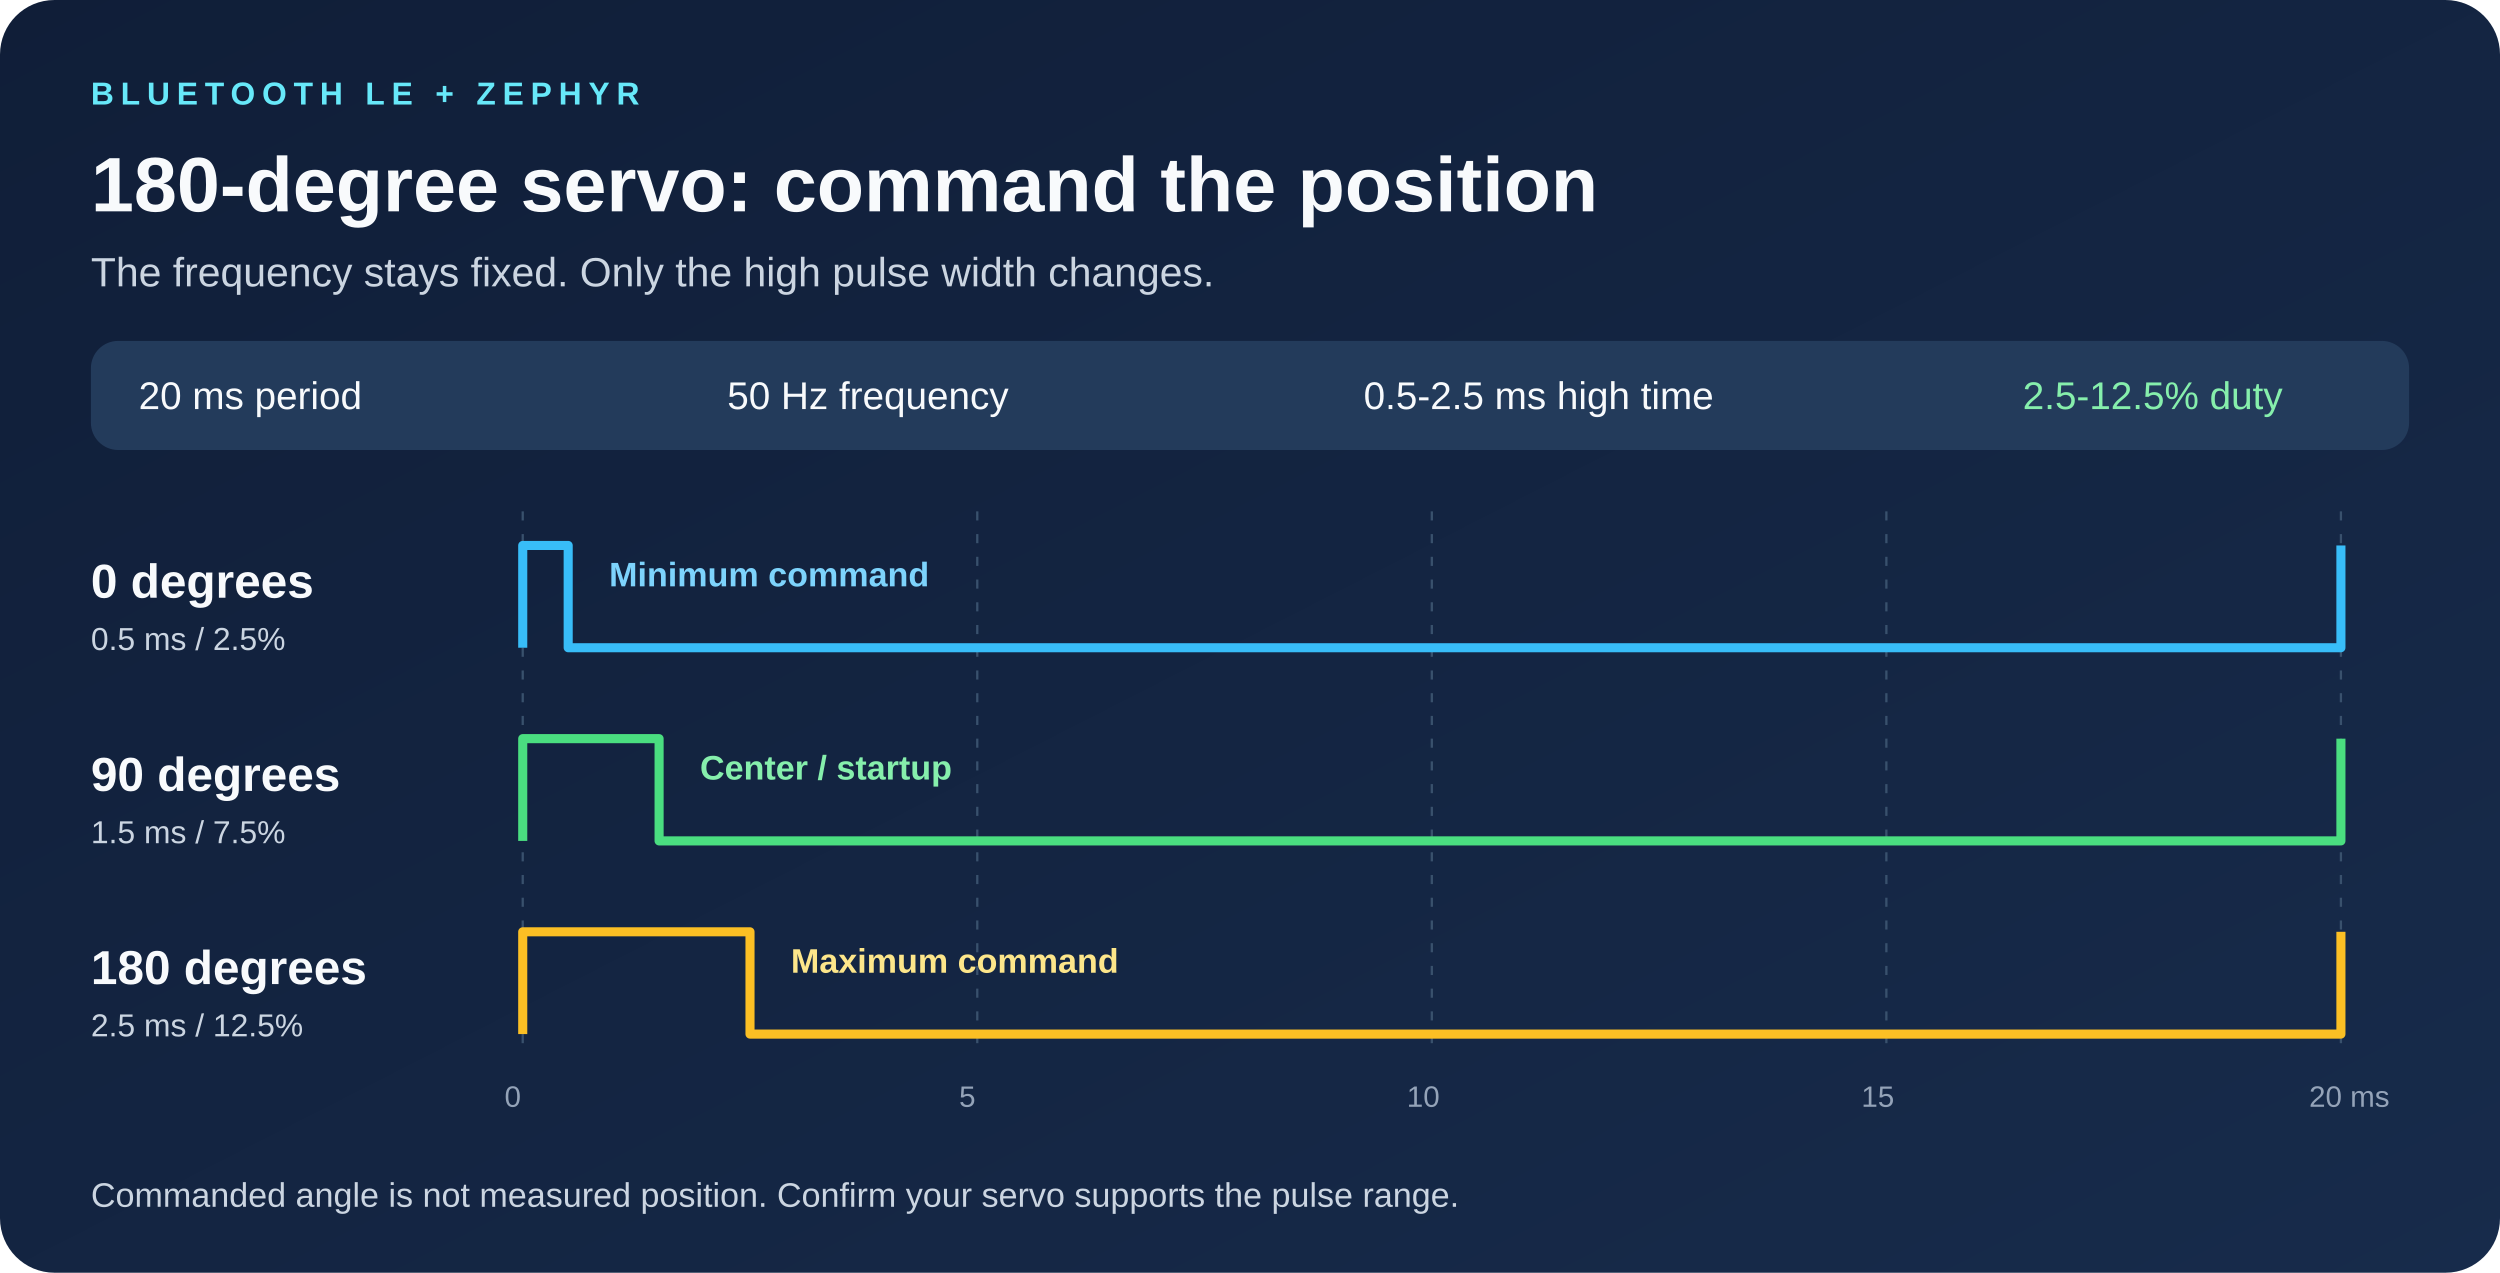
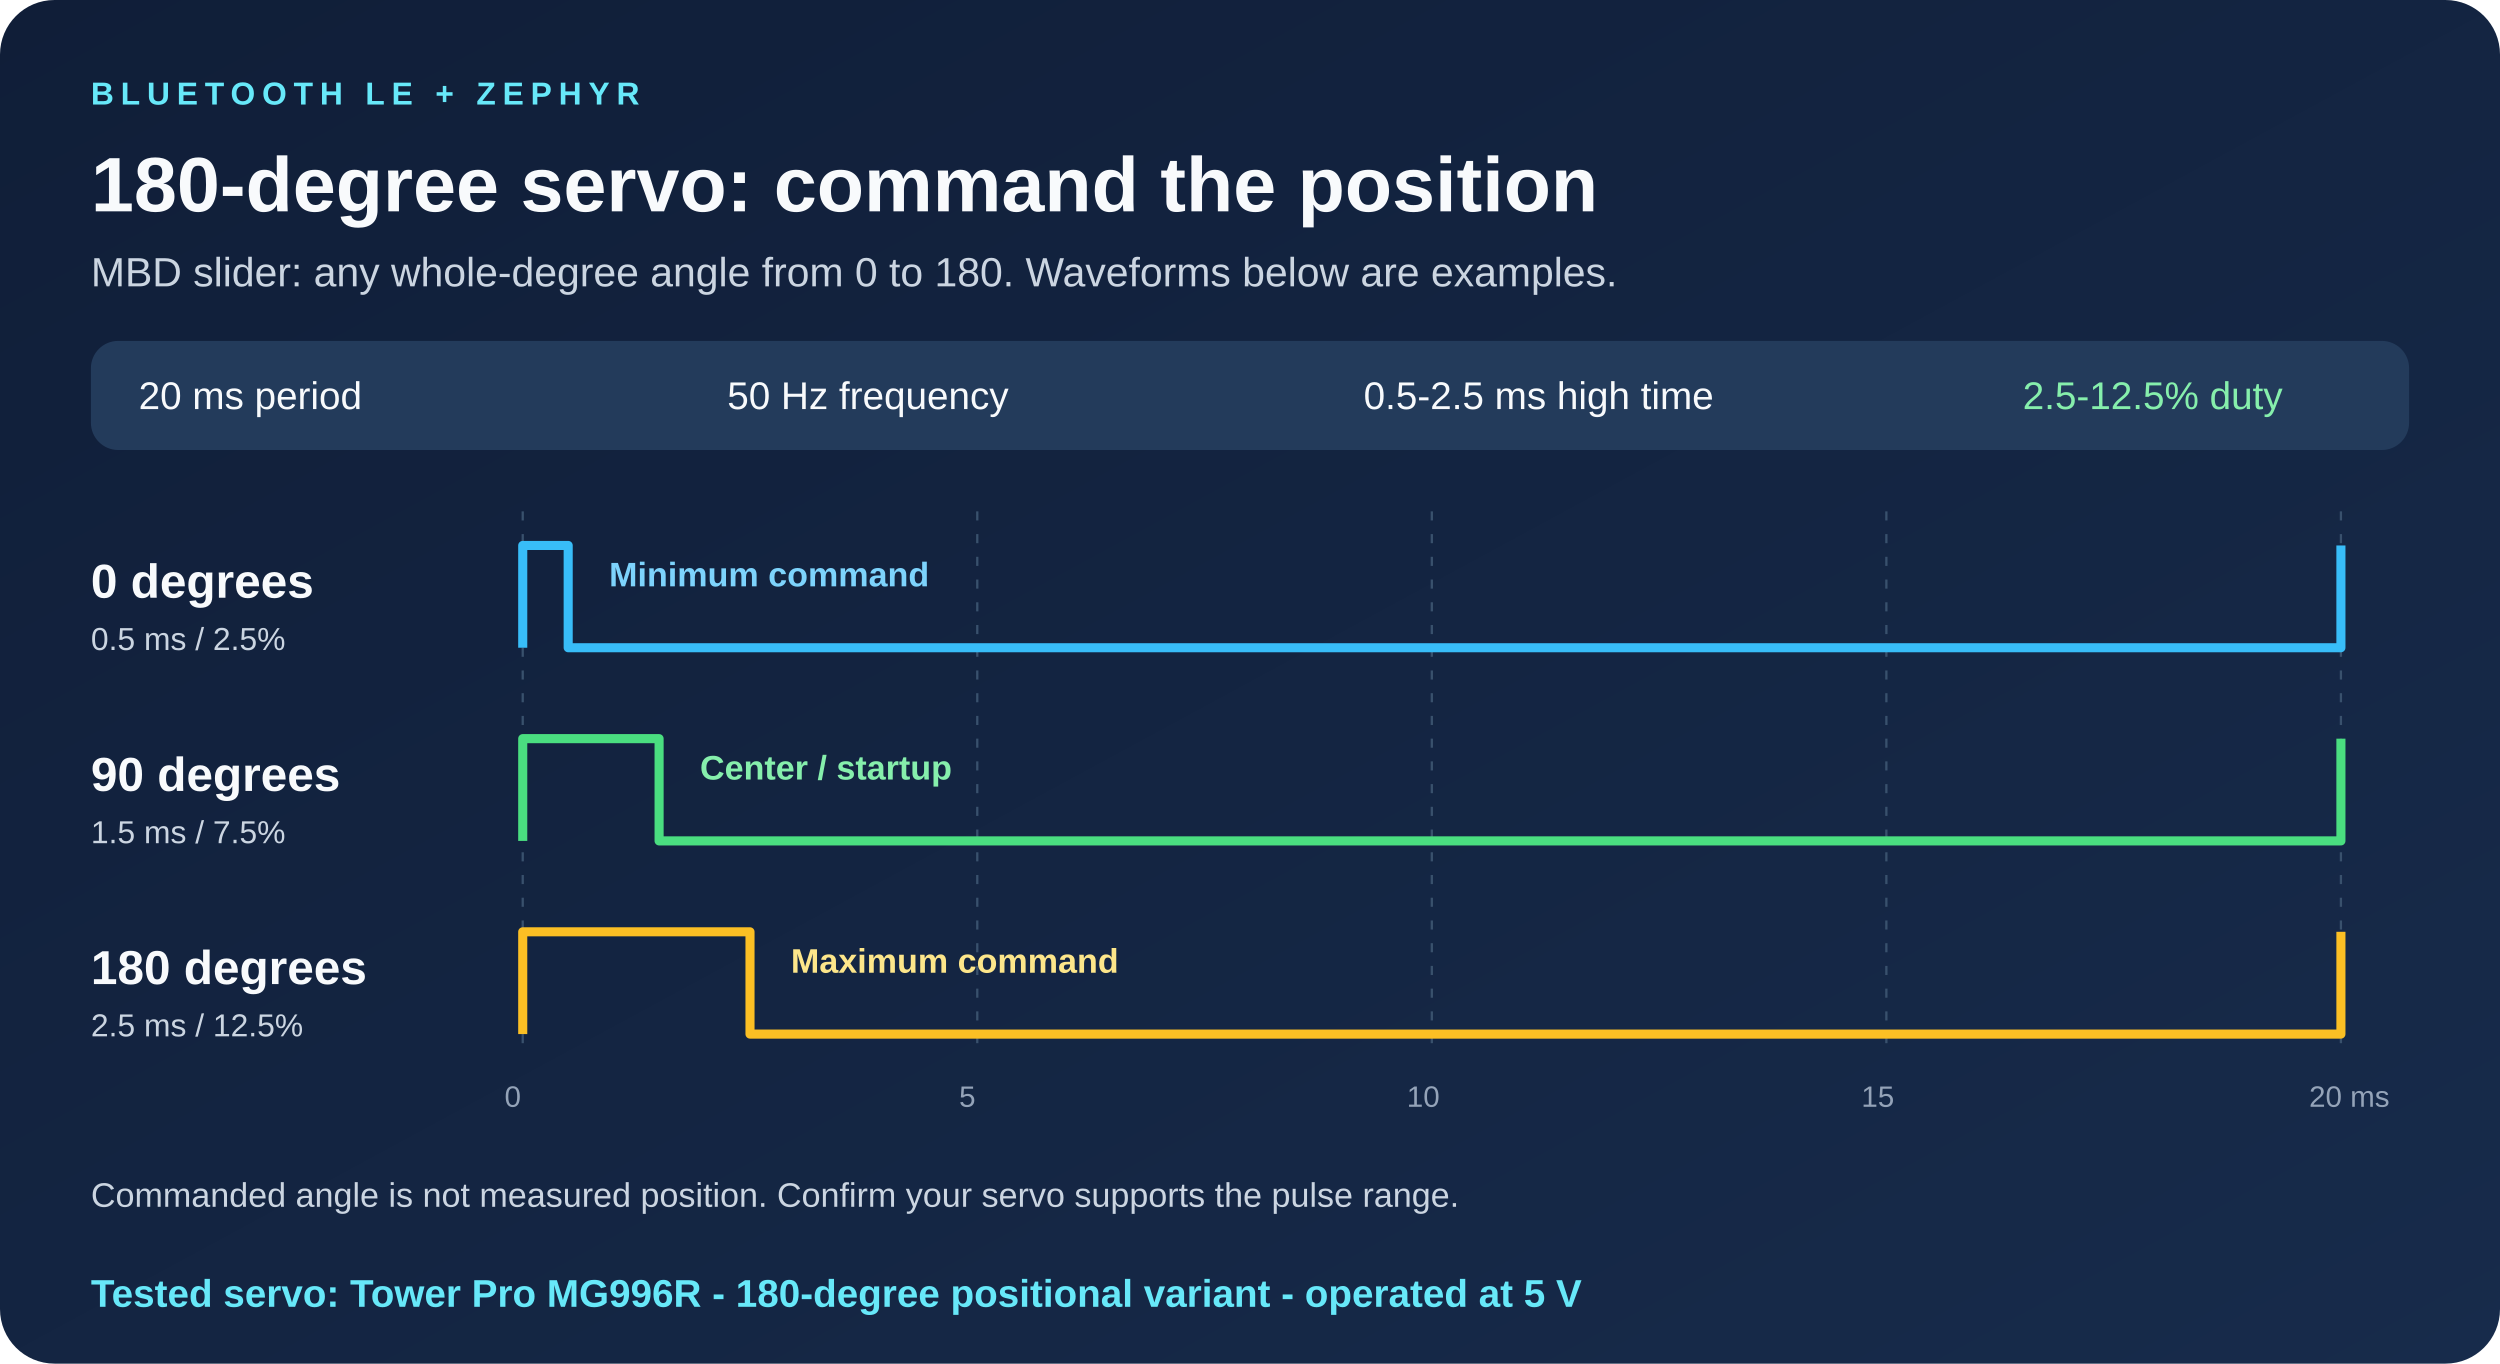
- <svg xmlns="http://www.w3.org/2000/svg" width="1100" height="560" viewBox="0 0 1100 560" role="img" aria-labelledby="title desc">
+ <svg xmlns="http://www.w3.org/2000/svg" width="1100" height="600" viewBox="0 0 1100 600" role="img" aria-labelledby="title desc">
  <defs>
    <linearGradient id="bg" x2="1" y2="1">
      <stop stop-color="#101e38" />
      <stop offset="1" stop-color="#172b4b" />
    </linearGradient>
  </defs>
-   <rect width="1100" height="560" rx="24" fill="url(#bg)" />
+   <rect width="1100" height="600" rx="24" fill="url(#bg)" />
  <g font-family="Segoe UI, Arial, sans-serif">
    <text x="40" y="46" fill="#67e8f9" font-size="14" font-weight="700" letter-spacing="3">BLUETOOTH LE + ZEPHYR</text>
    <text x="40" y="93" fill="#f8fafc" font-size="34" font-weight="700">180-degree servo: command the position</text>
-     <text x="40" y="126" fill="#cbd5e1" font-size="18">The frequency stays fixed. Only the high pulse width changes.</text>
+     <text x="40" y="126" fill="#cbd5e1" font-size="18">MBD slider: any whole-degree angle from 0 to 180. Waveforms below are examples.</text>
    <rect x="40" y="150" width="1020" height="48" rx="12" fill="#233b5b" />
    <text x="61" y="180" fill="#f8fafc" font-size="17">20 ms period</text>
    <text x="320" y="180" fill="#f8fafc" font-size="17">50 Hz frequency</text>
    <text x="600" y="180" fill="#f8fafc" font-size="17">0.5-2.5 ms high time</text>
    <text x="890" y="180" fill="#86efac" font-size="17">2.5-12.5% duty</text>
    <g stroke="#39516d" stroke-dasharray="4 6">
      <path d="M230 225V460 M430 225V460 M630 225V460 M830 225V460 M1030 225V460" />
    </g>
    <g font-size="13" fill="#94a3b8">
      <text x="222" y="487">0</text>
      <text x="422" y="487">5</text>
      <text x="619" y="487">10</text>
      <text x="819" y="487">15</text>
      <text x="1016" y="487">20 ms</text>
    </g>
    <g fill="#f8fafc" font-size="21" font-weight="700">
      <text x="40" y="263">0 degrees</text>
      <text x="40" y="348">90 degrees</text>
      <text x="40" y="433">180 degrees</text>
    </g>
    <g fill="#cbd5e1" font-size="14">
      <text x="40" y="286">0.5 ms / 2.5%</text>
      <text x="40" y="371">1.5 ms / 7.5%</text>
      <text x="40" y="456">2.5 ms / 12.5%</text>
    </g>
    <path d="M230 285V240H250V285H1030V240" fill="none" stroke="#38bdf8" stroke-width="4" stroke-linejoin="round" />
    <path d="M230 370V325H290V370H1030V325" fill="none" stroke="#4ade80" stroke-width="4" stroke-linejoin="round" />
    <path d="M230 455V410H330V455H1030V410" fill="none" stroke="#fbbf24" stroke-width="4" stroke-linejoin="round" />
    <g font-size="15" font-weight="600">
      <text x="268" y="258" fill="#7dd3fc">Minimum command</text>
      <text x="308" y="343" fill="#86efac">Center / startup</text>
      <text x="348" y="428" fill="#fde68a">Maximum command</text>
    </g>
    <text x="40" y="531" fill="#cbd5e1" font-size="15">Commanded angle is not measured position. Confirm your servo supports the pulse range.</text>
+     <text x="40" y="575" fill="#67e8f9" font-size="17" font-weight="600">Tested servo: Tower Pro MG996R - 180-degree positional variant - operated at 5 V</text>
  </g>
</svg>
